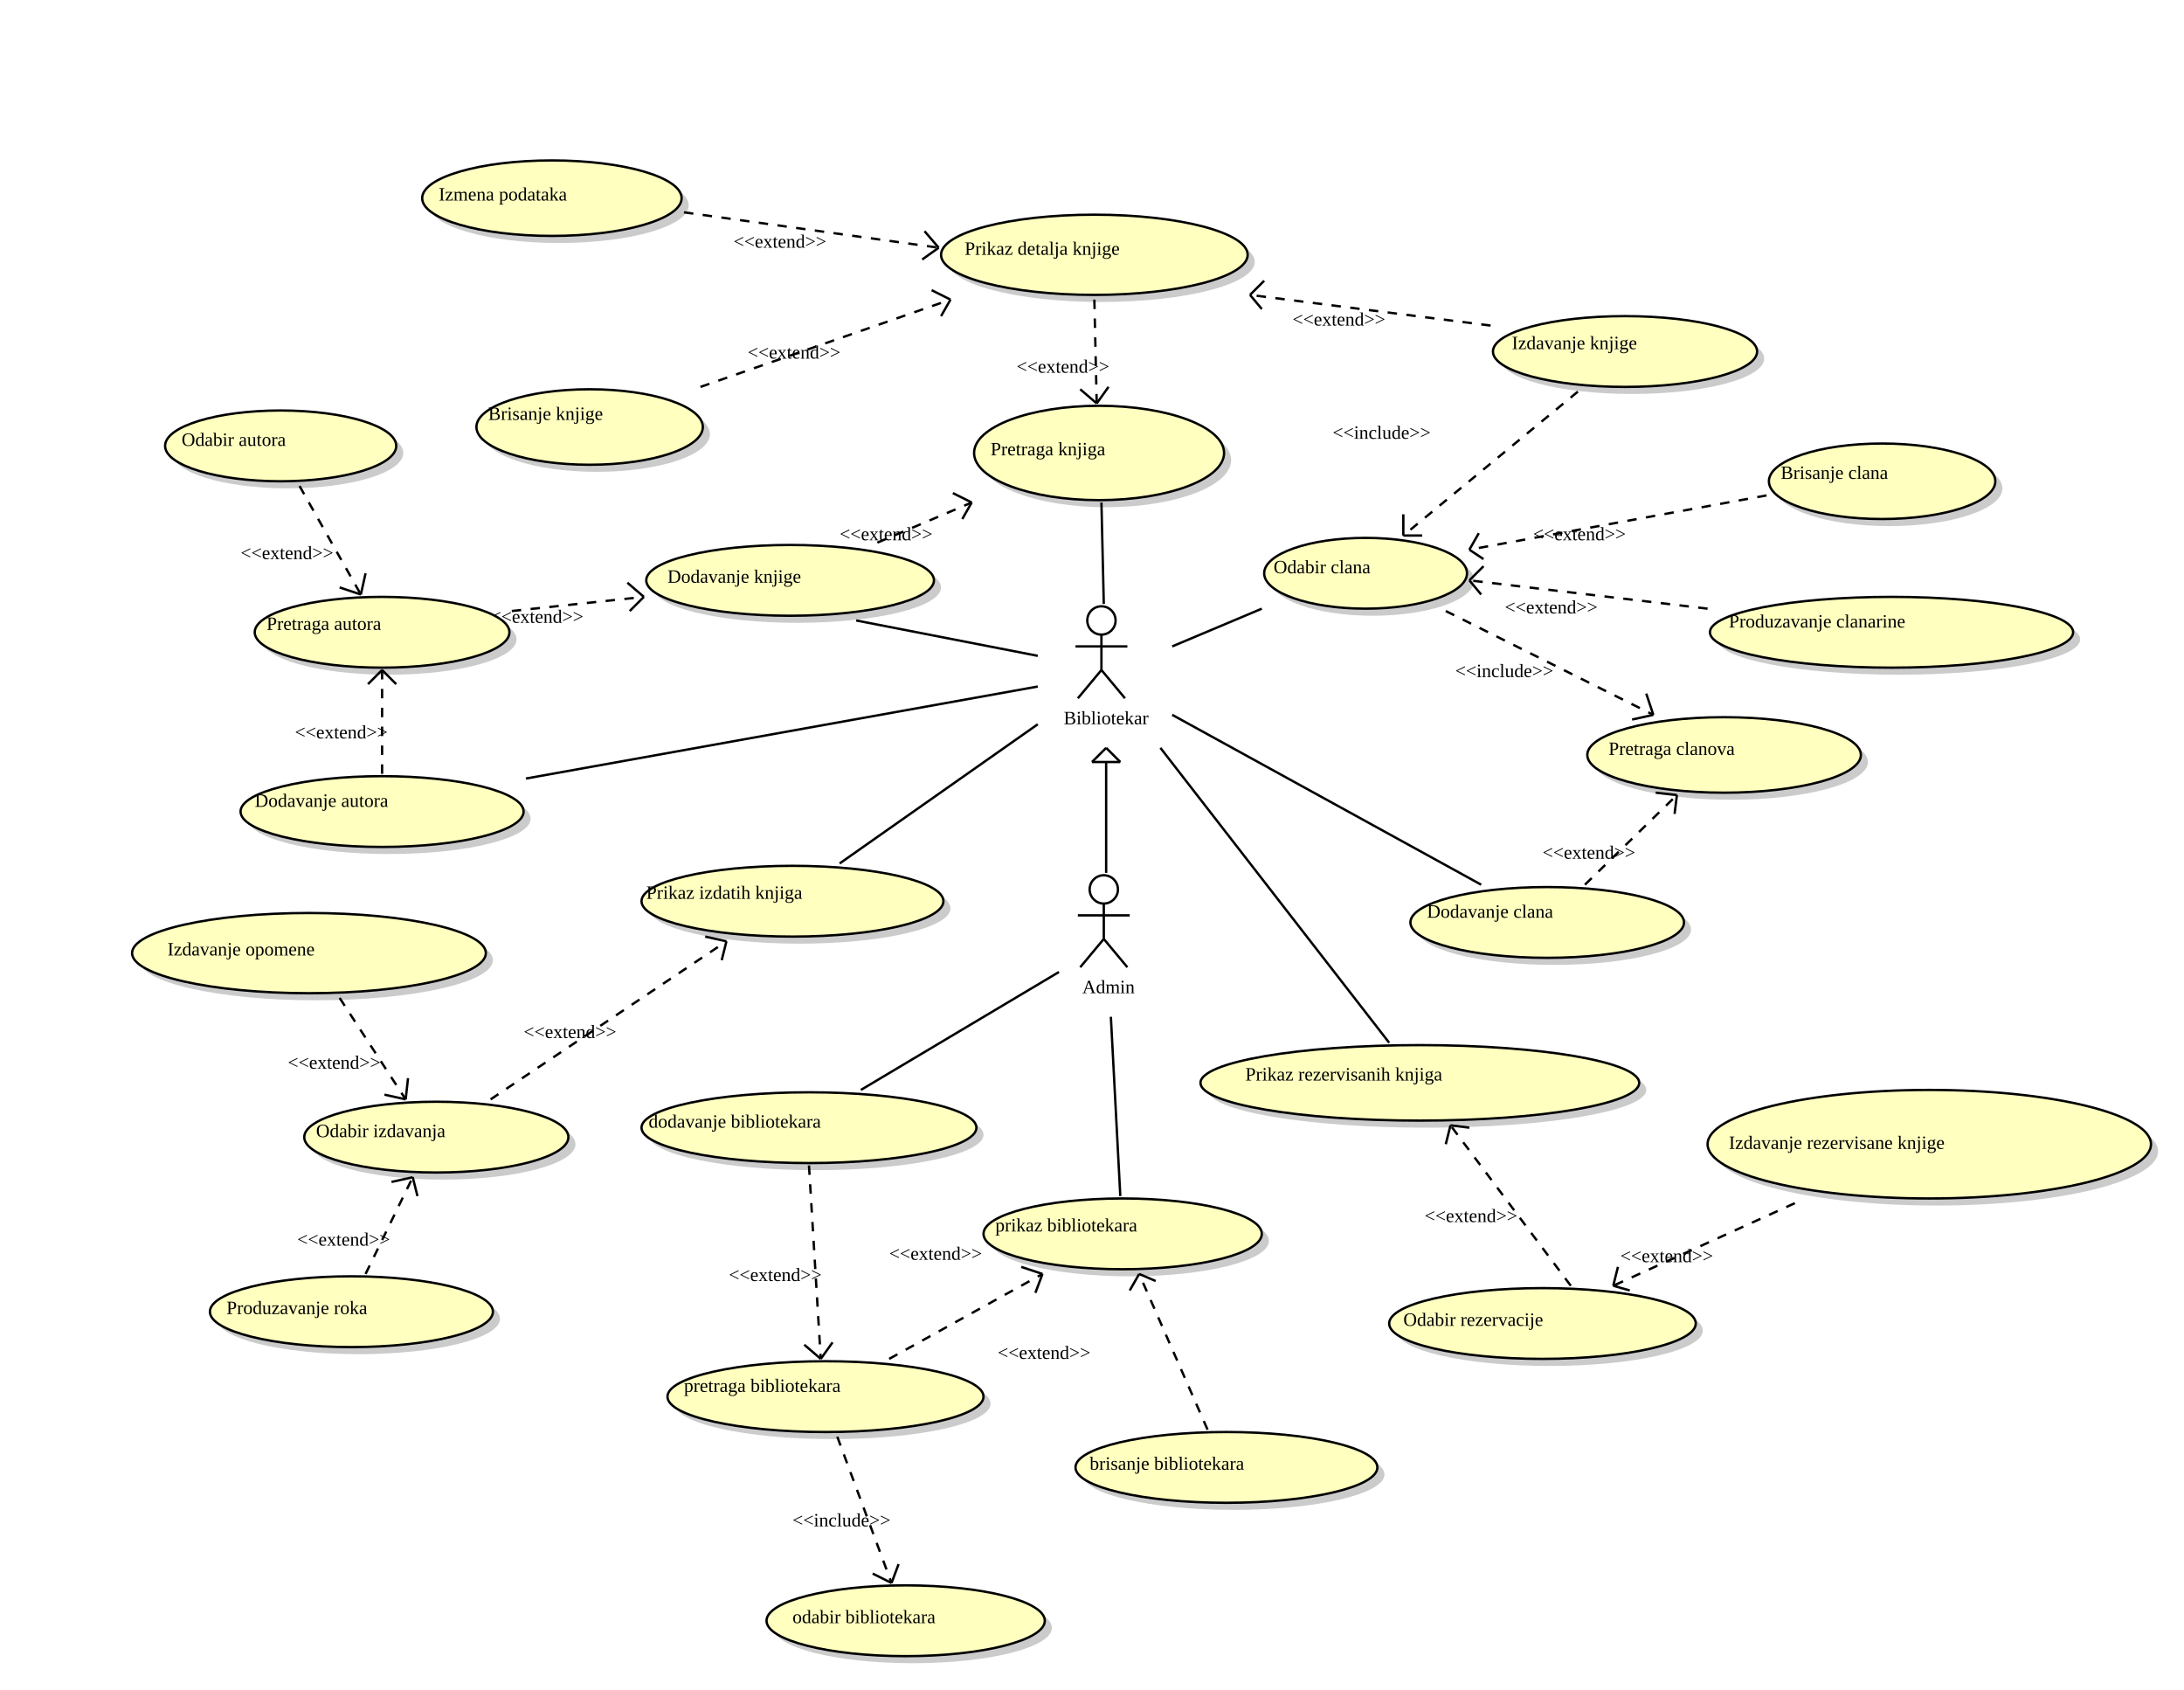
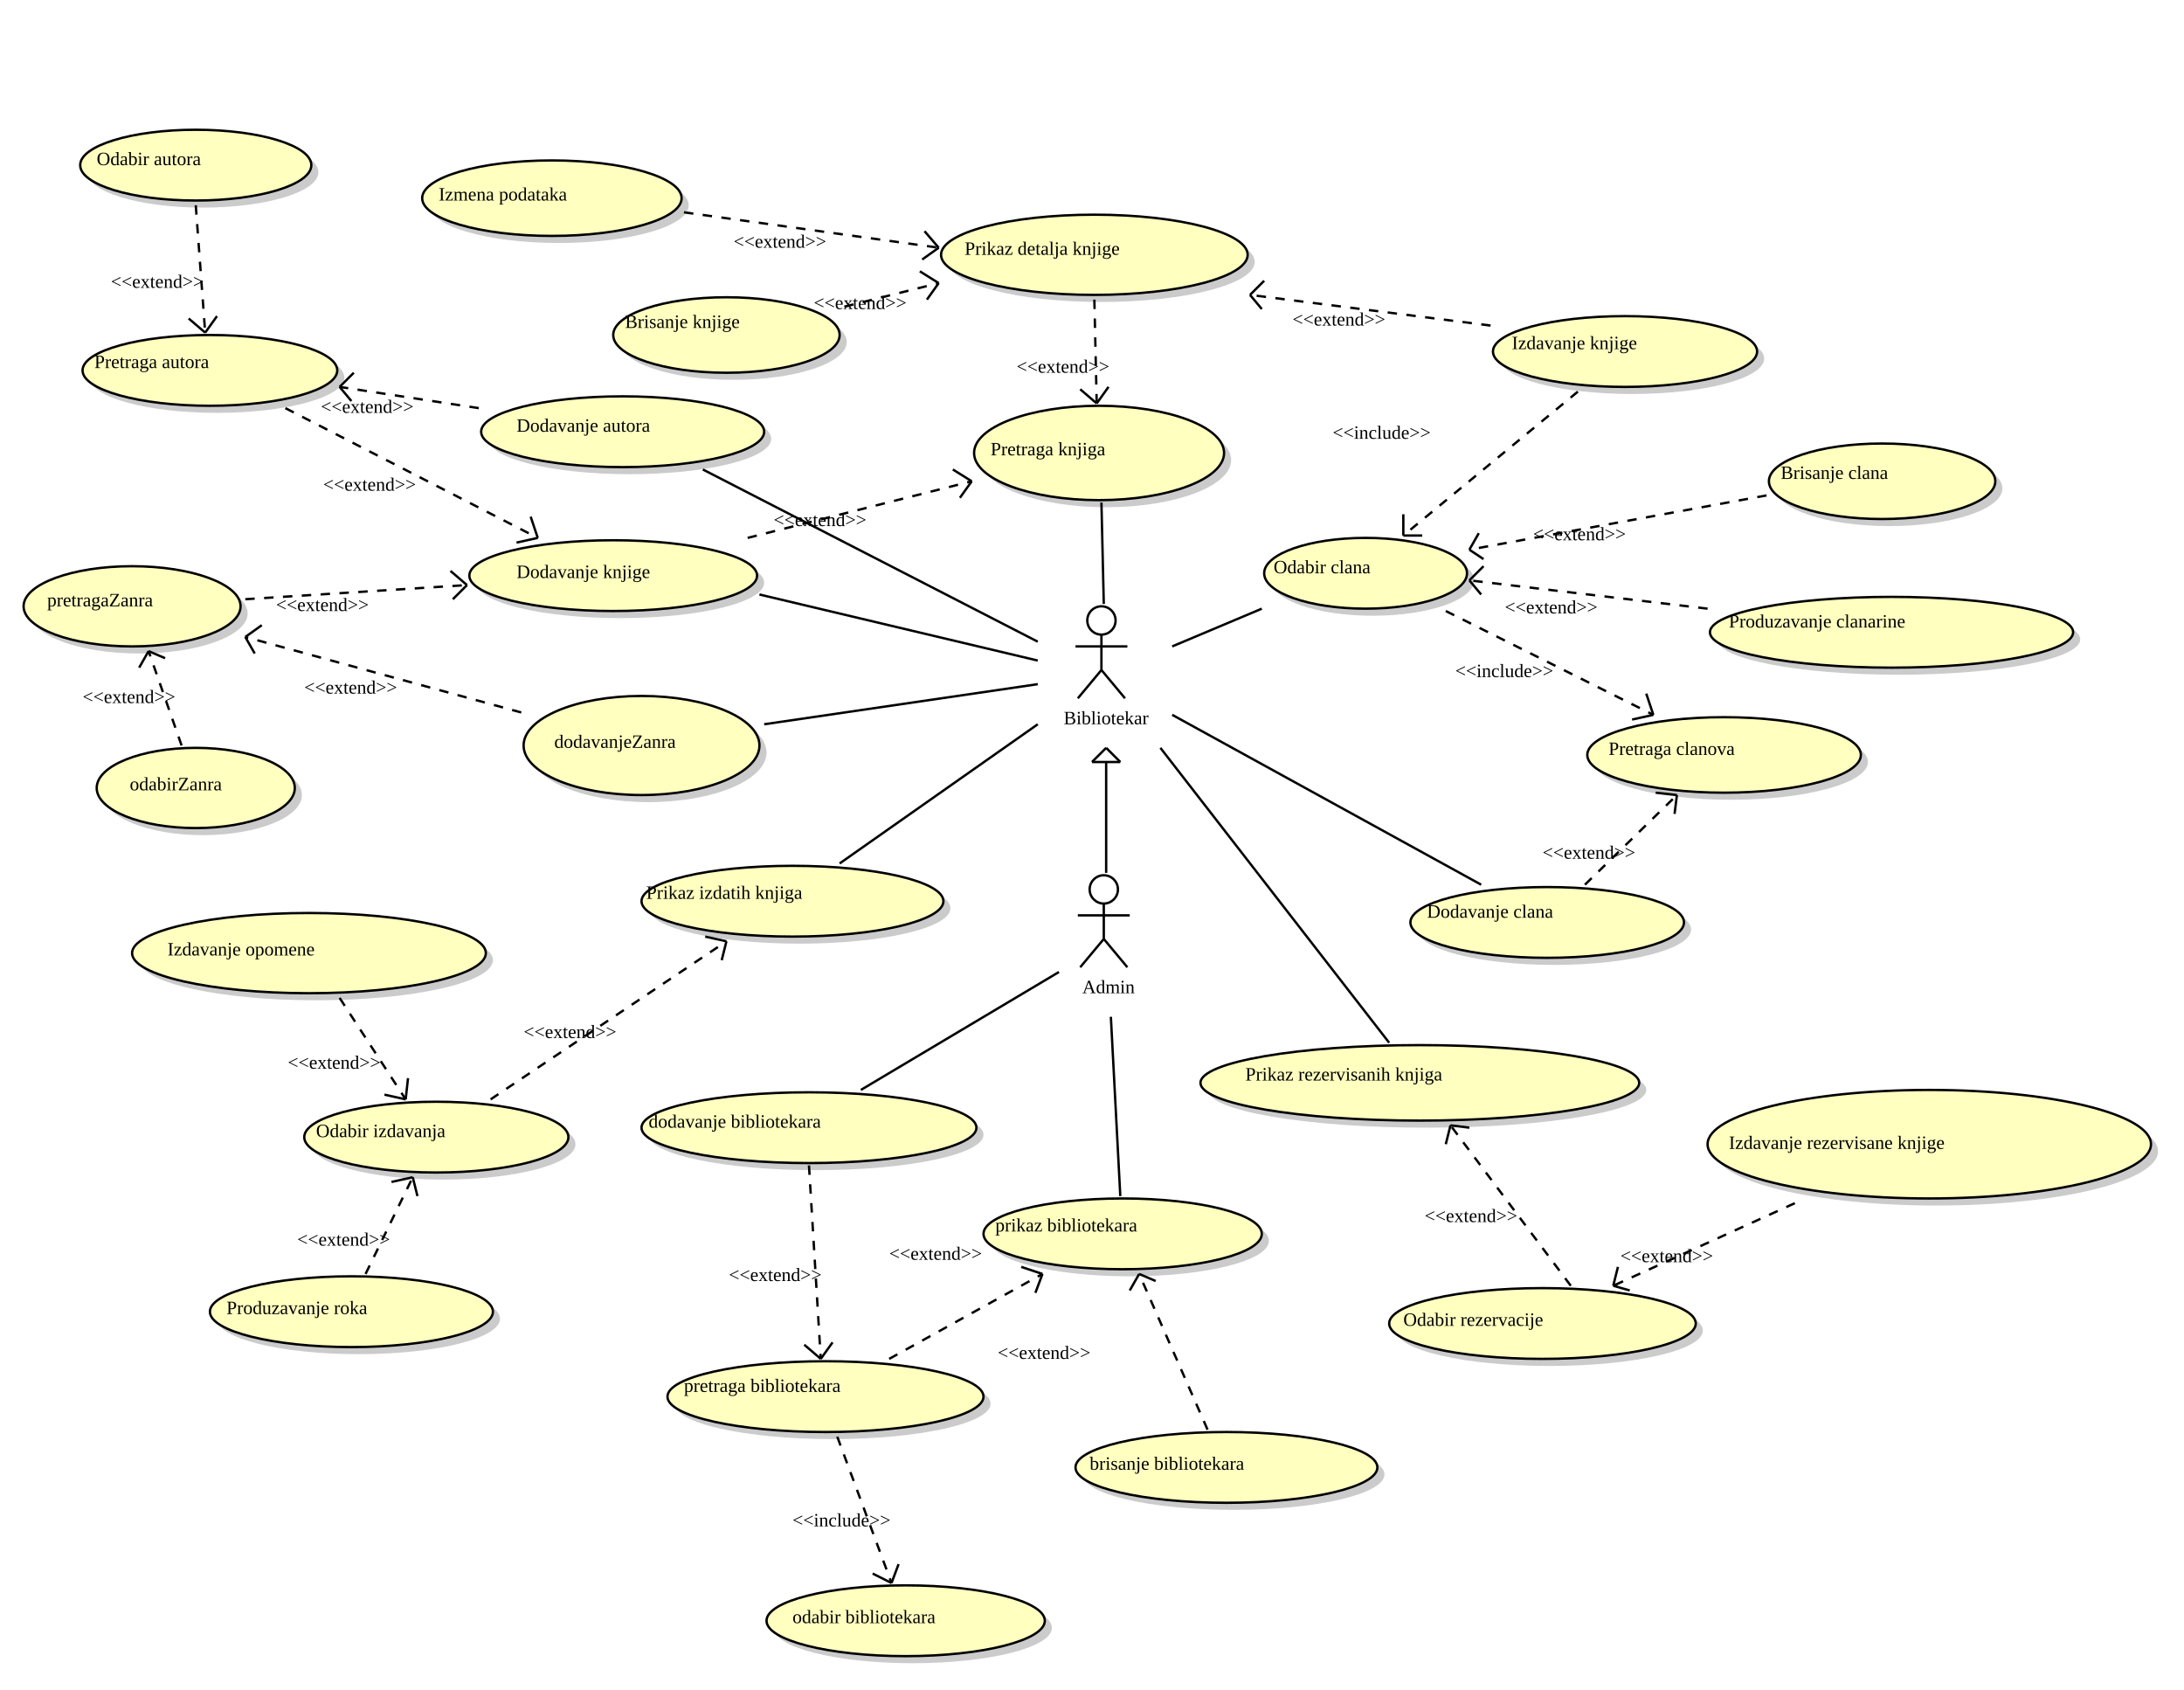
<svg xmlns="http://www.w3.org/2000/svg" width="926" height="716" version="1.1">
+   <g>
+     <ellipse fill="none" stroke="black" stroke-width="1" stroke-opacity="1" cx="468" cy="377" rx="6" ry="6" />
+     <line stroke="black" stroke-opacity="1" x1="457" y1="388" x2="479" y2="388" />
+     <line stroke="black" stroke-opacity="1" x1="468" y1="383" x2="468" y2="398" />
+     <line stroke="black" stroke-opacity="1" x1="468" y1="398" x2="458" y2="410" />
+     <line stroke="black" stroke-opacity="1" x1="468" y1="398" x2="478" y2="410" />
+     <text font-family="MS Shell Dlg 2" font-size="8" fill="#000000" xml:space="preserve" text-anchor="middle" x="470" y="421">Admin</text>
+   </g>
  <g>
    <ellipse fill="none" stroke="black" stroke-width="1" stroke-opacity="1" cx="467" cy="263" rx="6" ry="6" />
    <line stroke="black" stroke-opacity="1" x1="456" y1="274" x2="478" y2="274" />
    <line stroke="black" stroke-opacity="1" x1="467" y1="269" x2="467" y2="284" />
    <line stroke="black" stroke-opacity="1" x1="467" y1="284" x2="457" y2="296" />
    <line stroke="black" stroke-opacity="1" x1="467" y1="284" x2="477" y2="296" />
    <text font-family="MS Shell Dlg 2" font-size="8" fill="#000000" xml:space="preserve" text-anchor="middle" x="469" y="307">Bibliotekar</text>
  </g>
  <g>
-     <ellipse fill="none" stroke="black" stroke-width="1" stroke-opacity="1" cx="468" cy="377" rx="6" ry="6" />
-     <line stroke="black" stroke-opacity="1" x1="457" y1="388" x2="479" y2="388" />
-     <line stroke="black" stroke-opacity="1" x1="468" y1="383" x2="468" y2="398" />
-     <line stroke="black" stroke-opacity="1" x1="468" y1="398" x2="458" y2="410" />
-     <line stroke="black" stroke-opacity="1" x1="468" y1="398" x2="478" y2="410" />
-     <text font-family="MS Shell Dlg 2" font-size="8" fill="#000000" xml:space="preserve" text-anchor="middle" x="470" y="421">Admin</text>
-   </g>
-   <g>
    <line stroke="#000000" stroke-opacity="1" x1="469" y1="370" x2="469" y2="323" />
    <line stroke="#000000" stroke-opacity="1" x1="469" y1="317" x2="463" y2="323" />
    <line stroke="#000000" stroke-opacity="1" x1="469" y1="317" x2="475" y2="323" />
    <line stroke="#000000" stroke-opacity="1" x1="463" y1="323" x2="475" y2="323" />
  </g>
  <g>
+     <text font-family="MS Shell Dlg 2" font-size="8" fill="#000000" xml:space="preserve" x="311" y="105">&lt;&lt;extend&gt;&gt;</text>
+   </g>
+   <g>
+     <text font-family="MS Shell Dlg 2" font-size="8" fill="#000000" xml:space="preserve" x="431" y="158">&lt;&lt;extend&gt;&gt;</text>
+   </g>
+   <g>
    <text font-family="MS Shell Dlg 2" font-size="8" fill="#000000" xml:space="preserve" x="548" y="138">&lt;&lt;extend&gt;&gt;</text>
  </g>
  <g>
-     <text font-family="MS Shell Dlg 2" font-size="8" fill="#000000" xml:space="preserve" x="317" y="152">&lt;&lt;extend&gt;&gt;</text>
-   </g>
-   <g>
    <text font-family="MS Shell Dlg 2" font-size="8" fill="#000000" xml:space="preserve" x="222" y="440">&lt;&lt;extend&gt;&gt;</text>
  </g>
  <g>
+     <text font-family="MS Shell Dlg 2" font-size="8" fill="#000000" xml:space="preserve" x="122" y="453">&lt;&lt;extend&gt;&gt;</text>
+   </g>
+   <g>
+     <text font-family="MS Shell Dlg 2" font-size="8" fill="#000000" xml:space="preserve" x="345" y="131">&lt;&lt;extend&gt;&gt;</text>
+   </g>
+   <g>
+     <text font-family="MS Shell Dlg 2" font-size="8" fill="#000000" xml:space="preserve" x="617" y="287">&lt;&lt;include&gt;&gt;</text>
+   </g>
+   <g>
+     <text font-family="MS Shell Dlg 2" font-size="8" fill="#000000" xml:space="preserve" x="129" y="294">&lt;&lt;extend&gt;&gt;</text>
+   </g>
+   <g>
+     <text font-family="MS Shell Dlg 2" font-size="8" fill="#000000" xml:space="preserve" x="137" y="208">&lt;&lt;extend&gt;&gt;</text>
+   </g>
+   <g>
+     <text font-family="MS Shell Dlg 2" font-size="8" fill="#000000" xml:space="preserve" x="377" y="534">&lt;&lt;extend&gt;&gt;</text>
+   </g>
+   <g>
+     <text font-family="MS Shell Dlg 2" font-size="8" fill="#000000" xml:space="preserve" x="47" y="122">&lt;&lt;extend&gt;&gt;</text>
+   </g>
+   <g>
+     <text font-family="MS Shell Dlg 2" font-size="8" fill="#000000" xml:space="preserve" x="136" y="175">&lt;&lt;extend&gt;&gt;</text>
+   </g>
+   <g>
+     <text font-family="MS Shell Dlg 2" font-size="8" fill="#000000" xml:space="preserve" x="604" y="518">&lt;&lt;extend&gt;&gt;</text>
+   </g>
+   <g>
+     <text font-family="MS Shell Dlg 2" font-size="8" fill="#000000" xml:space="preserve" x="423" y="576">&lt;&lt;extend&gt;&gt;</text>
+   </g>
+   <g>
+     <text font-family="MS Shell Dlg 2" font-size="8" fill="#000000" xml:space="preserve" x="336" y="647">&lt;&lt;include&gt;&gt;</text>
+   </g>
+   <g>
+     <text font-family="MS Shell Dlg 2" font-size="8" fill="#000000" xml:space="preserve" x="117" y="259">&lt;&lt;extend&gt;&gt;</text>
+   </g>
+   <g>
+     <text font-family="MS Shell Dlg 2" font-size="8" fill="#000000" xml:space="preserve" x="638" y="260">&lt;&lt;extend&gt;&gt;</text>
+   </g>
+   <g>
+     <text font-family="MS Shell Dlg 2" font-size="8" fill="#000000" xml:space="preserve" x="654" y="364">&lt;&lt;extend&gt;&gt;</text>
+   </g>
+   <g>
+     <text font-family="MS Shell Dlg 2" font-size="8" fill="#000000" xml:space="preserve" x="328" y="223">&lt;&lt;extend&gt;&gt;</text>
+   </g>
+   <g>
+     <text font-family="MS Shell Dlg 2" font-size="8" fill="#000000" xml:space="preserve" x="687" y="535">&lt;&lt;extend&gt;&gt;</text>
+   </g>
+   <g>
    <text font-family="MS Shell Dlg 2" font-size="8" fill="#000000" xml:space="preserve" x="126" y="528">&lt;&lt;extend&gt;&gt;</text>
  </g>
  <g>
-     <text font-family="MS Shell Dlg 2" font-size="8" fill="#000000" xml:space="preserve" x="311" y="105">&lt;&lt;extend&gt;&gt;</text>
-   </g>
-   <g>
-     <text font-family="MS Shell Dlg 2" font-size="8" fill="#000000" xml:space="preserve" x="122" y="453">&lt;&lt;extend&gt;&gt;</text>
-   </g>
-   <g>
-     <text font-family="MS Shell Dlg 2" font-size="8" fill="#000000" xml:space="preserve" x="604" y="518">&lt;&lt;extend&gt;&gt;</text>
-   </g>
-   <g>
-     <text font-family="MS Shell Dlg 2" font-size="8" fill="#000000" xml:space="preserve" x="377" y="534">&lt;&lt;extend&gt;&gt;</text>
-   </g>
-   <g>
-     <text font-family="MS Shell Dlg 2" font-size="8" fill="#000000" xml:space="preserve" x="431" y="158">&lt;&lt;extend&gt;&gt;</text>
-   </g>
-   <g>
-     <text font-family="MS Shell Dlg 2" font-size="8" fill="#000000" xml:space="preserve" x="617" y="287">&lt;&lt;include&gt;&gt;</text>
-   </g>
-   <g>
-     <text font-family="MS Shell Dlg 2" font-size="8" fill="#000000" xml:space="preserve" x="336" y="647">&lt;&lt;include&gt;&gt;</text>
-   </g>
-   <g>
-     <text font-family="MS Shell Dlg 2" font-size="8" fill="#000000" xml:space="preserve" x="423" y="576">&lt;&lt;extend&gt;&gt;</text>
-   </g>
-   <g>
-     <text font-family="MS Shell Dlg 2" font-size="8" fill="#000000" xml:space="preserve" x="638" y="260">&lt;&lt;extend&gt;&gt;</text>
-   </g>
-   <g>
-     <text font-family="MS Shell Dlg 2" font-size="8" fill="#000000" xml:space="preserve" x="687" y="535">&lt;&lt;extend&gt;&gt;</text>
+     <text font-family="MS Shell Dlg 2" font-size="8" fill="#000000" xml:space="preserve" x="565" y="186">&lt;&lt;include&gt;&gt;</text>
+   </g>
+   <g>
+     <text font-family="MS Shell Dlg 2" font-size="8" fill="#000000" xml:space="preserve" x="35" y="298">&lt;&lt;extend&gt;&gt;</text>
  </g>
  <g>
    <text font-family="MS Shell Dlg 2" font-size="8" fill="#000000" xml:space="preserve" x="650" y="229">&lt;&lt;extend&gt;&gt;</text>
  </g>
  <g>
-     <text font-family="MS Shell Dlg 2" font-size="8" fill="#000000" xml:space="preserve" x="102" y="237">&lt;&lt;extend&gt;&gt;</text>
-   </g>
-   <g>
    <text font-family="MS Shell Dlg 2" font-size="8" fill="#000000" xml:space="preserve" x="309" y="543">&lt;&lt;extend&gt;&gt;</text>
  </g>
  <g>
-     <text font-family="MS Shell Dlg 2" font-size="8" fill="#000000" xml:space="preserve" x="356" y="229">&lt;&lt;extend&gt;&gt;</text>
-   </g>
-   <g>
-     <text font-family="MS Shell Dlg 2" font-size="8" fill="#000000" xml:space="preserve" x="125" y="313">&lt;&lt;extend&gt;&gt;</text>
-   </g>
-   <g>
-     <text font-family="MS Shell Dlg 2" font-size="8" fill="#000000" xml:space="preserve" x="565" y="186">&lt;&lt;include&gt;&gt;</text>
-   </g>
-   <g>
-     <text font-family="MS Shell Dlg 2" font-size="8" fill="#000000" xml:space="preserve" x="208" y="264">&lt;&lt;extend&gt;&gt;</text>
-   </g>
-   <g>
-     <text font-family="MS Shell Dlg 2" font-size="8" fill="#000000" xml:space="preserve" x="654" y="364">&lt;&lt;extend&gt;&gt;</text>
+     <ellipse fill="#cbcbcb" stroke="none" cx="134" cy="407" rx="75" ry="17" />
+     <ellipse fill="#ffffc0" stroke="black" stroke-width="1" stroke-opacity="1" cx="131" cy="404" rx="75" ry="17" />
+   </g>
+   <g>
+     <ellipse fill="#cbcbcb" stroke="none" cx="311" cy="145" rx="48" ry="16" />
+     <ellipse fill="#ffffc0" stroke="black" stroke-width="1" stroke-opacity="1" cx="308" cy="142" rx="48" ry="16" />
  </g>
  <g>
    <ellipse fill="#cbcbcb" stroke="none" cx="469" cy="195" rx="53" ry="20" />
    <ellipse fill="#ffffc0" stroke="black" stroke-width="1" stroke-opacity="1" cx="466" cy="192" rx="53" ry="20" />
  </g>
  <g>
+     <ellipse fill="#cbcbcb" stroke="none" cx="805" cy="271" rx="77" ry="15" />
+     <ellipse fill="#ffffc0" stroke="black" stroke-width="1" stroke-opacity="1" cx="802" cy="268" rx="77" ry="15" />
+   </g>
+   <g>
    <ellipse fill="#cbcbcb" stroke="none" cx="467" cy="111" rx="65" ry="17" />
    <ellipse fill="#ffffc0" stroke="black" stroke-width="1" stroke-opacity="1" cx="464" cy="108" rx="65" ry="17" />
  </g>
  <g>
-     <ellipse fill="#cbcbcb" stroke="none" cx="253" cy="184" rx="48" ry="16" />
-     <ellipse fill="#ffffc0" stroke="black" stroke-width="1" stroke-opacity="1" cx="250" cy="181" rx="48" ry="16" />
-   </g>
-   <g>
-     <ellipse fill="#cbcbcb" stroke="none" cx="805" cy="271" rx="77" ry="15" />
-     <ellipse fill="#ffffc0" stroke="black" stroke-width="1" stroke-opacity="1" cx="802" cy="268" rx="77" ry="15" />
-   </g>
-   <g>
    <ellipse fill="#cbcbcb" stroke="none" cx="237" cy="87" rx="55" ry="16" />
    <ellipse fill="#ffffc0" stroke="black" stroke-width="1" stroke-opacity="1" cx="234" cy="84" rx="55" ry="16" />
  </g>
  <g>
+     <ellipse fill="#cbcbcb" stroke="none" cx="188" cy="485" rx="56" ry="15" />
+     <ellipse fill="#ffffc0" stroke="black" stroke-width="1" stroke-opacity="1" cx="185" cy="482" rx="56" ry="15" />
+   </g>
+   <g>
+     <ellipse fill="#cbcbcb" stroke="none" cx="734" cy="323" rx="58" ry="16" />
+     <ellipse fill="#ffffc0" stroke="black" stroke-width="1" stroke-opacity="1" cx="731" cy="320" rx="58" ry="16" />
+   </g>
+   <g>
+     <ellipse fill="#cbcbcb" stroke="none" cx="479" cy="526" rx="59" ry="15" />
+     <ellipse fill="#ffffc0" stroke="black" stroke-width="1" stroke-opacity="1" cx="476" cy="523" rx="59" ry="15" />
+   </g>
+   <g>
+     <ellipse fill="#cbcbcb" stroke="none" cx="605" cy="462" rx="93" ry="16" />
+     <ellipse fill="#ffffc0" stroke="black" stroke-width="1" stroke-opacity="1" cx="602" cy="459" rx="93" ry="16" />
+   </g>
+   <g>
+     <ellipse fill="#cbcbcb" stroke="none" cx="692" cy="152" rx="56" ry="15" />
+     <ellipse fill="#ffffc0" stroke="black" stroke-width="1" stroke-opacity="1" cx="689" cy="149" rx="56" ry="15" />
+   </g>
+   <g>
+     <ellipse fill="#cbcbcb" stroke="none" cx="657" cy="564" rx="65" ry="15" />
+     <ellipse fill="#ffffc0" stroke="black" stroke-width="1" stroke-opacity="1" cx="654" cy="561" rx="65" ry="15" />
+   </g>
+   <g>
+     <ellipse fill="#cbcbcb" stroke="none" cx="339" cy="385" rx="64" ry="15" />
+     <ellipse fill="#ffffc0" stroke="black" stroke-width="1" stroke-opacity="1" cx="336" cy="382" rx="64" ry="15" />
+   </g>
+   <g>
+     <ellipse fill="#cbcbcb" stroke="none" cx="387" cy="690" rx="59" ry="15" />
+     <ellipse fill="#ffffc0" stroke="black" stroke-width="1" stroke-opacity="1" cx="384" cy="687" rx="59" ry="15" />
+   </g>
+   <g>
+     <ellipse fill="#cbcbcb" stroke="none" cx="353" cy="595" rx="67" ry="15" />
+     <ellipse fill="#ffffc0" stroke="black" stroke-width="1" stroke-opacity="1" cx="350" cy="592" rx="67" ry="15" />
+   </g>
+   <g>
+     <ellipse fill="#cbcbcb" stroke="none" cx="582" cy="246" rx="43" ry="15" />
+     <ellipse fill="#ffffc0" stroke="black" stroke-width="1" stroke-opacity="1" cx="579" cy="243" rx="43" ry="15" />
+   </g>
+   <g>
    <ellipse fill="#cbcbcb" stroke="none" cx="801" cy="207" rx="48" ry="16" />
    <ellipse fill="#ffffc0" stroke="black" stroke-width="1" stroke-opacity="1" cx="798" cy="204" rx="48" ry="16" />
  </g>
  <g>
-     <ellipse fill="#cbcbcb" stroke="none" cx="582" cy="246" rx="43" ry="15" />
-     <ellipse fill="#ffffc0" stroke="black" stroke-width="1" stroke-opacity="1" cx="579" cy="243" rx="43" ry="15" />
-   </g>
-   <g>
-     <ellipse fill="#cbcbcb" stroke="none" cx="734" cy="323" rx="58" ry="16" />
-     <ellipse fill="#ffffc0" stroke="black" stroke-width="1" stroke-opacity="1" cx="731" cy="320" rx="58" ry="16" />
-   </g>
-   <g>
-     <ellipse fill="#cbcbcb" stroke="none" cx="188" cy="485" rx="56" ry="15" />
-     <ellipse fill="#ffffc0" stroke="black" stroke-width="1" stroke-opacity="1" cx="185" cy="482" rx="56" ry="15" />
-   </g>
-   <g>
-     <ellipse fill="#cbcbcb" stroke="none" cx="692" cy="152" rx="56" ry="15" />
-     <ellipse fill="#ffffc0" stroke="black" stroke-width="1" stroke-opacity="1" cx="689" cy="149" rx="56" ry="15" />
-   </g>
-   <g>
-     <ellipse fill="#cbcbcb" stroke="none" cx="338" cy="249" rx="61" ry="15" />
-     <ellipse fill="#ffffc0" stroke="black" stroke-width="1" stroke-opacity="1" cx="335" cy="246" rx="61" ry="15" />
-   </g>
-   <g>
-     <ellipse fill="#cbcbcb" stroke="none" cx="479" cy="526" rx="59" ry="15" />
-     <ellipse fill="#ffffc0" stroke="black" stroke-width="1" stroke-opacity="1" cx="476" cy="523" rx="59" ry="15" />
-   </g>
-   <g>
-     <ellipse fill="#cbcbcb" stroke="none" cx="339" cy="385" rx="64" ry="15" />
-     <ellipse fill="#ffffc0" stroke="black" stroke-width="1" stroke-opacity="1" cx="336" cy="382" rx="64" ry="15" />
-   </g>
-   <g>
-     <ellipse fill="#cbcbcb" stroke="none" cx="134" cy="407" rx="75" ry="17" />
-     <ellipse fill="#ffffc0" stroke="black" stroke-width="1" stroke-opacity="1" cx="131" cy="404" rx="75" ry="17" />
-   </g>
-   <g>
    <ellipse fill="#cbcbcb" stroke="none" cx="152" cy="559" rx="60" ry="15" />
    <ellipse fill="#ffffc0" stroke="black" stroke-width="1" stroke-opacity="1" cx="149" cy="556" rx="60" ry="15" />
  </g>
  <g>
+     <ellipse fill="#cbcbcb" stroke="none" cx="523" cy="625" rx="64" ry="15" />
+     <ellipse fill="#ffffc0" stroke="black" stroke-width="1" stroke-opacity="1" cx="520" cy="622" rx="64" ry="15" />
+   </g>
+   <g>
+     <ellipse fill="#cbcbcb" stroke="none" cx="346" cy="481" rx="71" ry="15" />
+     <ellipse fill="#ffffc0" stroke="black" stroke-width="1" stroke-opacity="1" cx="343" cy="478" rx="71" ry="15" />
+   </g>
+   <g>
    <ellipse fill="#cbcbcb" stroke="none" cx="659" cy="394" rx="58" ry="15" />
    <ellipse fill="#ffffc0" stroke="black" stroke-width="1" stroke-opacity="1" cx="656" cy="391" rx="58" ry="15" />
  </g>
  <g>
-     <ellipse fill="#cbcbcb" stroke="none" cx="657" cy="564" rx="65" ry="15" />
-     <ellipse fill="#ffffc0" stroke="black" stroke-width="1" stroke-opacity="1" cx="654" cy="561" rx="65" ry="15" />
-   </g>
-   <g>
-     <ellipse fill="#cbcbcb" stroke="none" cx="122" cy="192" rx="49" ry="15" />
-     <ellipse fill="#ffffc0" stroke="black" stroke-width="1" stroke-opacity="1" cx="119" cy="189" rx="49" ry="15" />
-   </g>
-   <g>
-     <ellipse fill="#cbcbcb" stroke="none" cx="523" cy="625" rx="64" ry="15" />
-     <ellipse fill="#ffffc0" stroke="black" stroke-width="1" stroke-opacity="1" cx="520" cy="622" rx="64" ry="15" />
-   </g>
-   <g>
-     <ellipse fill="#cbcbcb" stroke="none" cx="165" cy="271" rx="54" ry="15" />
-     <ellipse fill="#ffffc0" stroke="black" stroke-width="1" stroke-opacity="1" cx="162" cy="268" rx="54" ry="15" />
-   </g>
-   <g>
-     <ellipse fill="#cbcbcb" stroke="none" cx="387" cy="690" rx="59" ry="15" />
-     <ellipse fill="#ffffc0" stroke="black" stroke-width="1" stroke-opacity="1" cx="384" cy="687" rx="59" ry="15" />
+     <ellipse fill="#cbcbcb" stroke="none" cx="263" cy="247" rx="61" ry="15" />
+     <ellipse fill="#ffffc0" stroke="black" stroke-width="1" stroke-opacity="1" cx="260" cy="244" rx="61" ry="15" />
+   </g>
+   <g>
+     <ellipse fill="#cbcbcb" stroke="none" cx="92" cy="160" rx="54" ry="15" />
+     <ellipse fill="#ffffc0" stroke="black" stroke-width="1" stroke-opacity="1" cx="89" cy="157" rx="54" ry="15" />
+   </g>
+   <g>
+     <ellipse fill="#cbcbcb" stroke="none" cx="267" cy="186" rx="60" ry="15" />
+     <ellipse fill="#ffffc0" stroke="black" stroke-width="1" stroke-opacity="1" cx="264" cy="183" rx="60" ry="15" />
+   </g>
+   <g>
+     <ellipse fill="#cbcbcb" stroke="none" cx="275" cy="319" rx="50" ry="21" />
+     <ellipse fill="#ffffc0" stroke="black" stroke-width="1" stroke-opacity="1" cx="272" cy="316" rx="50" ry="21" />
+   </g>
+   <g>
+     <ellipse fill="#cbcbcb" stroke="none" cx="59" cy="260" rx="46" ry="17" />
+     <ellipse fill="#ffffc0" stroke="black" stroke-width="1" stroke-opacity="1" cx="56" cy="257" rx="46" ry="17" />
+   </g>
+   <g>
+     <ellipse fill="#cbcbcb" stroke="none" cx="86" cy="73" rx="49" ry="15" />
+     <ellipse fill="#ffffc0" stroke="black" stroke-width="1" stroke-opacity="1" cx="83" cy="70" rx="49" ry="15" />
  </g>
  <g>
    <ellipse fill="#cbcbcb" stroke="none" cx="821" cy="488" rx="94" ry="23" />
    <ellipse fill="#ffffc0" stroke="black" stroke-width="1" stroke-opacity="1" cx="818" cy="485" rx="94" ry="23" />
  </g>
  <g>
-     <ellipse fill="#cbcbcb" stroke="none" cx="353" cy="595" rx="67" ry="15" />
-     <ellipse fill="#ffffc0" stroke="black" stroke-width="1" stroke-opacity="1" cx="350" cy="592" rx="67" ry="15" />
-   </g>
-   <g>
-     <ellipse fill="#cbcbcb" stroke="none" cx="605" cy="462" rx="93" ry="16" />
-     <ellipse fill="#ffffc0" stroke="black" stroke-width="1" stroke-opacity="1" cx="602" cy="459" rx="93" ry="16" />
-   </g>
-   <g>
-     <ellipse fill="#cbcbcb" stroke="none" cx="346" cy="481" rx="71" ry="15" />
-     <ellipse fill="#ffffc0" stroke="black" stroke-width="1" stroke-opacity="1" cx="343" cy="478" rx="71" ry="15" />
-   </g>
-   <g>
-     <ellipse fill="#cbcbcb" stroke="none" cx="165" cy="347" rx="60" ry="15" />
-     <ellipse fill="#ffffc0" stroke="black" stroke-width="1" stroke-opacity="1" cx="162" cy="344" rx="60" ry="15" />
+     <text font-family="MS Shell Dlg 2" font-size="8" fill="#000000" xml:space="preserve" x="420" y="193">Pretraga knjiga</text>
+   </g>
+   <g>
+     <text font-family="MS Shell Dlg 2" font-size="8" fill="#000000" xml:space="preserve" x="733" y="266">Produzavanje clanarine</text>
+   </g>
+   <g>
+     <text font-family="MS Shell Dlg 2" font-size="8" fill="#000000" xml:space="preserve" x="409" y="108">Prikaz detalja knjige</text>
+   </g>
+   <g>
+     <text font-family="MS Shell Dlg 2" font-size="8" fill="#000000" xml:space="preserve" x="265" y="139">Brisanje knjige</text>
+   </g>
+   <g>
+     <text font-family="MS Shell Dlg 2" font-size="8" fill="#000000" xml:space="preserve" x="186" y="85">Izmena podataka</text>
  </g>
  <g>
    <text font-family="MS Shell Dlg 2" font-size="8" fill="#000000" xml:space="preserve" x="422" y="522">prikaz bibliotekara</text>
  </g>
  <g>
-     <text font-family="MS Shell Dlg 2" font-size="8" fill="#000000" xml:space="preserve" x="733" y="266">Produzavanje clanarine</text>
-   </g>
-   <g>
-     <text font-family="MS Shell Dlg 2" font-size="8" fill="#000000" xml:space="preserve" x="186" y="85">Izmena podataka</text>
-   </g>
-   <g>
-     <text font-family="MS Shell Dlg 2" font-size="8" fill="#000000" xml:space="preserve" x="420" y="193">Pretraga knjiga</text>
-   </g>
-   <g>
-     <text font-family="MS Shell Dlg 2" font-size="8" fill="#000000" xml:space="preserve" x="409" y="108">Prikaz detalja knjige</text>
-   </g>
-   <g>
-     <text font-family="MS Shell Dlg 2" font-size="8" fill="#000000" xml:space="preserve" x="207" y="178">Brisanje knjige</text>
+     <text font-family="MS Shell Dlg 2" font-size="8" fill="#000000" xml:space="preserve" x="528" y="458">Prikaz rezervisanih knjiga</text>
  </g>
  <g>
    <text font-family="MS Shell Dlg 2" font-size="8" fill="#000000" xml:space="preserve" x="605" y="389">Dodavanje clana</text>
  </g>
  <g>
+     <text font-family="MS Shell Dlg 2" font-size="8" fill="#000000" xml:space="preserve" x="71" y="405">Izdavanje opomene</text>
+   </g>
+   <g>
+     <text font-family="MS Shell Dlg 2" font-size="8" fill="#000000" xml:space="preserve" x="595" y="562">Odabir rezervacije</text>
+   </g>
+   <g>
+     <text font-family="MS Shell Dlg 2" font-size="8" fill="#000000" xml:space="preserve" x="462" y="623">brisanje bibliotekara</text>
+   </g>
+   <g>
+     <text font-family="MS Shell Dlg 2" font-size="8" fill="#000000" xml:space="preserve" x="219" y="245">Dodavanje knjige</text>
+   </g>
+   <g>
+     <text font-family="MS Shell Dlg 2" font-size="8" fill="#000000" xml:space="preserve" x="274" y="381">Prikaz izdatih knjiga</text>
+   </g>
+   <g>
+     <text font-family="MS Shell Dlg 2" font-size="8" fill="#000000" xml:space="preserve" x="290" y="590">pretraga bibliotekara</text>
+   </g>
+   <g>
+     <text font-family="MS Shell Dlg 2" font-size="8" fill="#000000" xml:space="preserve" x="134" y="482">Odabir izdavanja</text>
+   </g>
+   <g>
+     <text font-family="MS Shell Dlg 2" font-size="8" fill="#000000" xml:space="preserve" x="755" y="203">Brisanje clana</text>
+   </g>
+   <g>
+     <text font-family="MS Shell Dlg 2" font-size="8" fill="#000000" xml:space="preserve" x="641" y="148">Izdavanje knjige</text>
+   </g>
+   <g>
    <text font-family="MS Shell Dlg 2" font-size="8" fill="#000000" xml:space="preserve" x="682" y="320">Pretraga clanova</text>
  </g>
  <g>
+     <text font-family="MS Shell Dlg 2" font-size="8" fill="#000000" xml:space="preserve" x="336" y="688">odabir bibliotekara</text>
+   </g>
+   <g>
    <text font-family="MS Shell Dlg 2" font-size="8" fill="#000000" xml:space="preserve" x="540" y="243">Odabir clana</text>
  </g>
  <g>
-     <text font-family="MS Shell Dlg 2" font-size="8" fill="#000000" xml:space="preserve" x="755" y="203">Brisanje clana</text>
-   </g>
-   <g>
-     <text font-family="MS Shell Dlg 2" font-size="8" fill="#000000" xml:space="preserve" x="283" y="247">Dodavanje knjige</text>
-   </g>
-   <g>
    <text font-family="MS Shell Dlg 2" font-size="8" fill="#000000" xml:space="preserve" x="96" y="557">Produzavanje roka</text>
  </g>
  <g>
-     <text font-family="MS Shell Dlg 2" font-size="8" fill="#000000" xml:space="preserve" x="641" y="148">Izdavanje knjige</text>
-   </g>
-   <g>
-     <text font-family="MS Shell Dlg 2" font-size="8" fill="#000000" xml:space="preserve" x="134" y="482">Odabir izdavanja</text>
-   </g>
-   <g>
-     <text font-family="MS Shell Dlg 2" font-size="8" fill="#000000" xml:space="preserve" x="274" y="381">Prikaz izdatih knjiga</text>
-   </g>
-   <g>
-     <text font-family="MS Shell Dlg 2" font-size="8" fill="#000000" xml:space="preserve" x="71" y="405">Izdavanje opomene</text>
-   </g>
-   <g>
-     <text font-family="MS Shell Dlg 2" font-size="8" fill="#000000" xml:space="preserve" x="113" y="267">Pretraga autora</text>
-   </g>
-   <g>
-     <text font-family="MS Shell Dlg 2" font-size="8" fill="#000000" xml:space="preserve" x="108" y="342">Dodavanje autora</text>
-   </g>
-   <g>
-     <text font-family="MS Shell Dlg 2" font-size="8" fill="#000000" xml:space="preserve" x="528" y="458">Prikaz rezervisanih knjiga</text>
+     <text font-family="MS Shell Dlg 2" font-size="8" fill="#000000" xml:space="preserve" x="40" y="156">Pretraga autora</text>
+   </g>
+   <g>
+     <text font-family="MS Shell Dlg 2" font-size="8" fill="#000000" xml:space="preserve" x="219" y="183">Dodavanje autora</text>
+   </g>
+   <g>
+     <text font-family="MS Shell Dlg 2" font-size="8" fill="#000000" xml:space="preserve" x="20" y="257">pretragaZanra</text>
+   </g>
+   <g>
+     <text font-family="MS Shell Dlg 2" font-size="8" fill="#000000" xml:space="preserve" x="41" y="70">Odabir autora</text>
+   </g>
+   <g>
+     <text font-family="MS Shell Dlg 2" font-size="8" fill="#000000" xml:space="preserve" x="235" y="317">dodavanjeZanra</text>
  </g>
  <g>
    <text font-family="MS Shell Dlg 2" font-size="8" fill="#000000" xml:space="preserve" x="275" y="478">dodavanje bibliotekara</text>
  </g>
  <g>
-     <text font-family="MS Shell Dlg 2" font-size="8" fill="#000000" xml:space="preserve" x="595" y="562">Odabir rezervacije</text>
-   </g>
-   <g>
-     <text font-family="MS Shell Dlg 2" font-size="8" fill="#000000" xml:space="preserve" x="336" y="688">odabir bibliotekara</text>
-   </g>
-   <g>
-     <text font-family="MS Shell Dlg 2" font-size="8" fill="#000000" xml:space="preserve" x="77" y="189">Odabir autora</text>
-   </g>
-   <g>
-     <text font-family="MS Shell Dlg 2" font-size="8" fill="#000000" xml:space="preserve" x="290" y="590">pretraga bibliotekara</text>
-   </g>
-   <g>
-     <text font-family="MS Shell Dlg 2" font-size="8" fill="#000000" xml:space="preserve" x="462" y="623">brisanje bibliotekara</text>
-   </g>
-   <g>
    <text font-family="MS Shell Dlg 2" font-size="8" fill="#000000" xml:space="preserve" x="733" y="487">Izdavanje rezervisane knjige</text>
+   </g>
+   <g>
+     <line stroke="black" stroke-opacity="1" x1="483" y1="540" x2="479" y2="547" />
+     <line stroke="black" stroke-opacity="1" x1="483" y1="540" x2="490" y2="543" />
+     <line stroke-dasharray="4,4" stroke="black" stroke-opacity="1" x1="512" y1="606" x2="483" y2="540" />
+   </g>
+   <g>
+     <line stroke="black" stroke-opacity="1" x1="623" y1="246" x2="628" y2="252" />
+     <line stroke="black" stroke-opacity="1" x1="623" y1="246" x2="629" y2="240" />
+     <line stroke-dasharray="4,4" stroke="black" stroke-opacity="1" x1="724" y1="258" x2="623" y2="246" />
+   </g>
+   <g>
+     <line stroke="black" stroke-opacity="1" x1="595" y1="227" x2="603" y2="227" />
+     <line stroke="black" stroke-opacity="1" x1="595" y1="227" x2="595" y2="218" />
+     <line stroke-dasharray="4,4" stroke="black" stroke-opacity="1" x1="669" y1="166" x2="595" y2="227" />
+   </g>
+   <g>
+     <line stroke="black" stroke-opacity="1" x1="398" y1="105" x2="392" y2="98" />
+     <line stroke="black" stroke-opacity="1" x1="398" y1="105" x2="391" y2="110" />
+     <line stroke-dasharray="4,4" stroke="black" stroke-opacity="1" x1="290" y1="90" x2="398" y2="105" />
+   </g>
+   <g>
+     <line stroke="black" stroke-opacity="1" x1="398" y1="120" x2="390" y2="115" />
+     <line stroke="black" stroke-opacity="1" x1="398" y1="120" x2="393" y2="127" />
+     <line stroke-dasharray="4,4" stroke="black" stroke-opacity="1" x1="358" y1="130" x2="398" y2="120" />
+   </g>
+   <g>
+     <line stroke="black" stroke-opacity="1" x1="465" y1="171" x2="470" y2="164" />
+     <line stroke="black" stroke-opacity="1" x1="465" y1="171" x2="458" y2="165" />
+     <line stroke-dasharray="4,4" stroke="black" stroke-opacity="1" x1="464" y1="127" x2="465" y2="171" />
+   </g>
+   <g>
+     <line stroke="black" stroke-opacity="1" x1="530" y1="125" x2="535" y2="131" />
+     <line stroke="black" stroke-opacity="1" x1="530" y1="125" x2="536" y2="119" />
+     <line stroke-dasharray="4,4" stroke="black" stroke-opacity="1" x1="632" y1="138" x2="530" y2="125" />
+   </g>
+   <g>
+     <line stroke="black" stroke-opacity="1" x1="308" y1="399" x2="299" y2="397" />
+     <line stroke="black" stroke-opacity="1" x1="308" y1="399" x2="306" y2="407" />
+     <line stroke-dasharray="4,4" stroke="black" stroke-opacity="1" x1="208" y1="466" x2="308" y2="399" />
+   </g>
+   <g>
+     <line stroke="black" stroke-opacity="1" x1="172" y1="466" x2="173" y2="457" />
+     <line stroke="black" stroke-opacity="1" x1="172" y1="466" x2="163" y2="464" />
+     <line stroke-dasharray="4,4" stroke="black" stroke-opacity="1" x1="144" y1="423" x2="172" y2="466" />
  </g>
  <g>
    <line stroke="black" stroke-opacity="1" x1="175" y1="499" x2="166" y2="501" />
    <line stroke="black" stroke-opacity="1" x1="175" y1="499" x2="177" y2="507" />
    <line stroke-dasharray="4,4" stroke="black" stroke-opacity="1" x1="155" y1="540" x2="175" y2="499" />
  </g>
  <g>
+     <line stroke="black" stroke-opacity="1" x1="615" y1="477" x2="613" y2="485" />
+     <line stroke="black" stroke-opacity="1" x1="615" y1="477" x2="623" y2="478" />
+     <line stroke-dasharray="4,4" stroke="black" stroke-opacity="1" x1="666" y1="545" x2="615" y2="477" />
+   </g>
+   <g>
+     <line stroke="black" stroke-opacity="1" x1="378" y1="671" x2="381" y2="663" />
+     <line stroke="black" stroke-opacity="1" x1="378" y1="671" x2="370" y2="667" />
+     <line stroke-dasharray="4,4" stroke="black" stroke-opacity="1" x1="355" y1="609" x2="378" y2="671" />
+   </g>
+   <g>
    <line stroke="black" stroke-opacity="1" x1="442" y1="540" x2="433" y2="537" />
    <line stroke="black" stroke-opacity="1" x1="442" y1="540" x2="439" y2="548" />
    <line stroke-dasharray="4,4" stroke="black" stroke-opacity="1" x1="377" y1="576" x2="442" y2="540" />
  </g>
  <g>
-     <line stroke="black" stroke-opacity="1" x1="595" y1="227" x2="603" y2="227" />
-     <line stroke="black" stroke-opacity="1" x1="595" y1="227" x2="595" y2="218" />
-     <line stroke-dasharray="4,4" stroke="black" stroke-opacity="1" x1="669" y1="166" x2="595" y2="227" />
-   </g>
-   <g>
-     <line stroke="black" stroke-opacity="1" x1="623" y1="246" x2="628" y2="252" />
-     <line stroke="black" stroke-opacity="1" x1="623" y1="246" x2="629" y2="240" />
-     <line stroke-dasharray="4,4" stroke="black" stroke-opacity="1" x1="724" y1="258" x2="623" y2="246" />
-   </g>
-   <g>
-     <line stroke="black" stroke-opacity="1" x1="403" y1="127" x2="395" y2="123" />
-     <line stroke="black" stroke-opacity="1" x1="403" y1="127" x2="399" y2="134" />
-     <line stroke-dasharray="4,4" stroke="black" stroke-opacity="1" x1="297" y1="164" x2="403" y2="127" />
-   </g>
-   <g>
-     <line stroke="black" stroke-opacity="1" x1="378" y1="671" x2="381" y2="663" />
-     <line stroke="black" stroke-opacity="1" x1="378" y1="671" x2="370" y2="667" />
-     <line stroke-dasharray="4,4" stroke="black" stroke-opacity="1" x1="355" y1="609" x2="378" y2="671" />
-   </g>
-   <g>
-     <line stroke="black" stroke-opacity="1" x1="615" y1="477" x2="613" y2="485" />
-     <line stroke="black" stroke-opacity="1" x1="615" y1="477" x2="623" y2="478" />
-     <line stroke-dasharray="4,4" stroke="black" stroke-opacity="1" x1="666" y1="545" x2="615" y2="477" />
-   </g>
-   <g>
    <line stroke="black" stroke-opacity="1" x1="701" y1="303" x2="698" y2="294" />
    <line stroke="black" stroke-opacity="1" x1="701" y1="303" x2="692" y2="305" />
    <line stroke-dasharray="4,4" stroke="black" stroke-opacity="1" x1="613" y1="259" x2="701" y2="303" />
  </g>
  <g>
-     <line stroke="black" stroke-opacity="1" x1="483" y1="540" x2="479" y2="547" />
-     <line stroke="black" stroke-opacity="1" x1="483" y1="540" x2="490" y2="543" />
-     <line stroke-dasharray="4,4" stroke="black" stroke-opacity="1" x1="512" y1="606" x2="483" y2="540" />
-   </g>
-   <g>
-     <line stroke="black" stroke-opacity="1" x1="398" y1="105" x2="392" y2="98" />
-     <line stroke="black" stroke-opacity="1" x1="398" y1="105" x2="391" y2="110" />
-     <line stroke-dasharray="4,4" stroke="black" stroke-opacity="1" x1="290" y1="90" x2="398" y2="105" />
-   </g>
-   <g>
-     <line stroke="black" stroke-opacity="1" x1="465" y1="171" x2="470" y2="164" />
-     <line stroke="black" stroke-opacity="1" x1="465" y1="171" x2="458" y2="165" />
-     <line stroke-dasharray="4,4" stroke="black" stroke-opacity="1" x1="464" y1="127" x2="465" y2="171" />
-   </g>
-   <g>
-     <line stroke="black" stroke-opacity="1" x1="530" y1="125" x2="535" y2="131" />
-     <line stroke="black" stroke-opacity="1" x1="530" y1="125" x2="536" y2="119" />
-     <line stroke-dasharray="4,4" stroke="black" stroke-opacity="1" x1="632" y1="138" x2="530" y2="125" />
-   </g>
-   <g>
-     <line stroke="black" stroke-opacity="1" x1="172" y1="466" x2="173" y2="457" />
-     <line stroke="black" stroke-opacity="1" x1="172" y1="466" x2="163" y2="464" />
-     <line stroke-dasharray="4,4" stroke="black" stroke-opacity="1" x1="144" y1="423" x2="172" y2="466" />
-   </g>
-   <g>
-     <line stroke="black" stroke-opacity="1" x1="308" y1="399" x2="299" y2="397" />
-     <line stroke="black" stroke-opacity="1" x1="308" y1="399" x2="306" y2="407" />
-     <line stroke-dasharray="4,4" stroke="black" stroke-opacity="1" x1="208" y1="466" x2="308" y2="399" />
-   </g>
-   <g>
-     <line stroke="black" stroke-opacity="1" x1="412" y1="213" x2="404" y2="209" />
-     <line stroke="black" stroke-opacity="1" x1="412" y1="213" x2="408" y2="220" />
-     <line stroke-dasharray="4,4" stroke="black" stroke-opacity="1" x1="372" y1="230" x2="412" y2="213" />
-   </g>
-   <g>
    <line stroke="black" stroke-opacity="1" x1="623" y1="233" x2="629" y2="237" />
    <line stroke="black" stroke-opacity="1" x1="623" y1="233" x2="627" y2="226" />
    <line stroke-dasharray="4,4" stroke="black" stroke-opacity="1" x1="749" y1="210" x2="623" y2="233" />
  </g>
  <g>
+     <line stroke="black" stroke-opacity="1" x1="198" y1="248" x2="191" y2="242" />
+     <line stroke="black" stroke-opacity="1" x1="198" y1="248" x2="192" y2="254" />
+     <line stroke-dasharray="4,4" stroke="black" stroke-opacity="1" x1="104" y1="254" x2="198" y2="248" />
+   </g>
+   <g>
+     <line stroke="black" stroke-opacity="1" x1="104" y1="270" x2="108" y2="277" />
+     <line stroke="black" stroke-opacity="1" x1="104" y1="270" x2="111" y2="265" />
+     <line stroke-dasharray="4,4" stroke="black" stroke-opacity="1" x1="221" y1="302" x2="104" y2="270" />
+   </g>
+   <g>
+     <line stroke="black" stroke-opacity="1" x1="87" y1="141" x2="92" y2="134" />
+     <line stroke="black" stroke-opacity="1" x1="87" y1="141" x2="80" y2="135" />
+     <line stroke-dasharray="4,4" stroke="black" stroke-opacity="1" x1="83" y1="87" x2="87" y2="141" />
+   </g>
+   <g>
+     <line stroke="black" stroke-opacity="1" x1="228" y1="228" x2="225" y2="219" />
+     <line stroke="black" stroke-opacity="1" x1="228" y1="228" x2="219" y2="230" />
+     <line stroke-dasharray="4,4" stroke="black" stroke-opacity="1" x1="121" y1="173" x2="228" y2="228" />
+   </g>
+   <g>
+     <line stroke="black" stroke-opacity="1" x1="144" y1="164" x2="149" y2="170" />
+     <line stroke="black" stroke-opacity="1" x1="144" y1="164" x2="150" y2="158" />
+     <line stroke-dasharray="4,4" stroke="black" stroke-opacity="1" x1="203" y1="173" x2="144" y2="164" />
+   </g>
+   <g>
    <line stroke="black" stroke-opacity="1" x1="684" y1="545" x2="691" y2="547" />
    <line stroke="black" stroke-opacity="1" x1="684" y1="545" x2="686" y2="537" />
    <line stroke-dasharray="4,4" stroke="black" stroke-opacity="1" x1="761" y1="510" x2="684" y2="545" />
  </g>
  <g>
-     <line stroke="black" stroke-opacity="1" x1="273" y1="253" x2="266" y2="247" />
-     <line stroke="black" stroke-opacity="1" x1="273" y1="253" x2="267" y2="259" />
-     <line stroke-dasharray="4,4" stroke="black" stroke-opacity="1" x1="217" y1="259" x2="273" y2="253" />
-   </g>
-   <g>
-     <line stroke="black" stroke-opacity="1" x1="153" y1="252" x2="155" y2="243" />
-     <line stroke="black" stroke-opacity="1" x1="153" y1="252" x2="144" y2="249" />
-     <line stroke-dasharray="4,4" stroke="black" stroke-opacity="1" x1="127" y1="206" x2="153" y2="252" />
-   </g>
-   <g>
-     <line stroke="black" stroke-opacity="1" x1="162" y1="284" x2="156" y2="290" />
-     <line stroke="black" stroke-opacity="1" x1="162" y1="284" x2="168" y2="290" />
-     <line stroke-dasharray="4,4" stroke="black" stroke-opacity="1" x1="162" y1="328" x2="162" y2="284" />
+     <line stroke="black" stroke-opacity="1" x1="440" y1="290" x2="324" y2="307" />
+   </g>
+   <g>
+     <line stroke="black" stroke-opacity="1" x1="440" y1="307" x2="356" y2="366" />
+   </g>
+   <g>
+     <line stroke="black" stroke-opacity="1" x1="492" y1="317" x2="589" y2="442" />
+   </g>
+   <g>
+     <line stroke="black" stroke-opacity="1" x1="497" y1="274" x2="535" y2="258" />
+   </g>
+   <g>
+     <line stroke="black" stroke-opacity="1" x1="449" y1="412" x2="365" y2="462" />
+   </g>
+   <g>
+     <line stroke="black" stroke-opacity="1" x1="468" y1="256" x2="467" y2="213" />
+   </g>
+   <g>
+     <line stroke="black" stroke-opacity="1" x1="471" y1="431" x2="475" y2="507" />
+   </g>
+   <g>
+     <line stroke="black" stroke-opacity="1" x1="440" y1="272" x2="298" y2="199" />
+   </g>
+   <g>
+     <line stroke="black" stroke-opacity="1" x1="497" y1="303" x2="628" y2="375" />
  </g>
  <g>
    <line stroke="black" stroke-opacity="1" x1="711" y1="337" x2="702" y2="336" />
    <line stroke="black" stroke-opacity="1" x1="711" y1="337" x2="710" y2="345" />
    <line stroke-dasharray="4,4" stroke="black" stroke-opacity="1" x1="672" y1="375" x2="711" y2="337" />
  </g>
  <g>
    <line stroke="black" stroke-opacity="1" x1="348" y1="576" x2="353" y2="569" />
    <line stroke="black" stroke-opacity="1" x1="348" y1="576" x2="341" y2="570" />
    <line stroke-dasharray="4,4" stroke="black" stroke-opacity="1" x1="343" y1="494" x2="348" y2="576" />
  </g>
  <g>
-     <line stroke="black" stroke-opacity="1" x1="497" y1="274" x2="535" y2="258" />
-   </g>
-   <g>
-     <line stroke="black" stroke-opacity="1" x1="449" y1="412" x2="365" y2="462" />
-   </g>
-   <g>
-     <line stroke="black" stroke-opacity="1" x1="468" y1="256" x2="467" y2="213" />
-   </g>
-   <g>
-     <line stroke="black" stroke-opacity="1" x1="471" y1="431" x2="475" y2="507" />
-   </g>
-   <g>
-     <line stroke="black" stroke-opacity="1" x1="492" y1="317" x2="589" y2="442" />
-   </g>
-   <g>
-     <line stroke="black" stroke-opacity="1" x1="440" y1="307" x2="356" y2="366" />
-   </g>
-   <g>
-     <line stroke="black" stroke-opacity="1" x1="497" y1="303" x2="628" y2="375" />
-   </g>
-   <g>
-     <line stroke="black" stroke-opacity="1" x1="440" y1="291" x2="223" y2="330" />
-   </g>
-   <g>
-     <line stroke="black" stroke-opacity="1" x1="440" y1="278" x2="363" y2="263" />
+     <line stroke="black" stroke-opacity="1" x1="412" y1="204" x2="404" y2="199" />
+     <line stroke="black" stroke-opacity="1" x1="412" y1="204" x2="407" y2="211" />
+     <line stroke-dasharray="4,4" stroke="black" stroke-opacity="1" x1="317" y1="228" x2="412" y2="204" />
+   </g>
+   <g>
+     <line stroke="black" stroke-opacity="1" x1="440" y1="280" x2="322" y2="252" />
+   </g>
+   <g>
+     <ellipse fill="#cbcbcb" stroke="none" cx="86" cy="337" rx="42" ry="17" />
+     <ellipse fill="#ffffc0" stroke="black" stroke-width="1" stroke-opacity="1" cx="83" cy="334" rx="42" ry="17" />
+   </g>
+   <g>
+     <text font-family="MS Shell Dlg 2" font-size="8" fill="#000000" xml:space="preserve" x="55" y="335">odabirZanra</text>
+   </g>
+   <g>
+     <line stroke="black" stroke-opacity="1" x1="63" y1="276" x2="59" y2="283" />
+     <line stroke="black" stroke-opacity="1" x1="63" y1="276" x2="70" y2="279" />
+     <line stroke-dasharray="4,4" stroke="black" stroke-opacity="1" x1="77" y1="316" x2="63" y2="276" />
  </g>
</svg>
